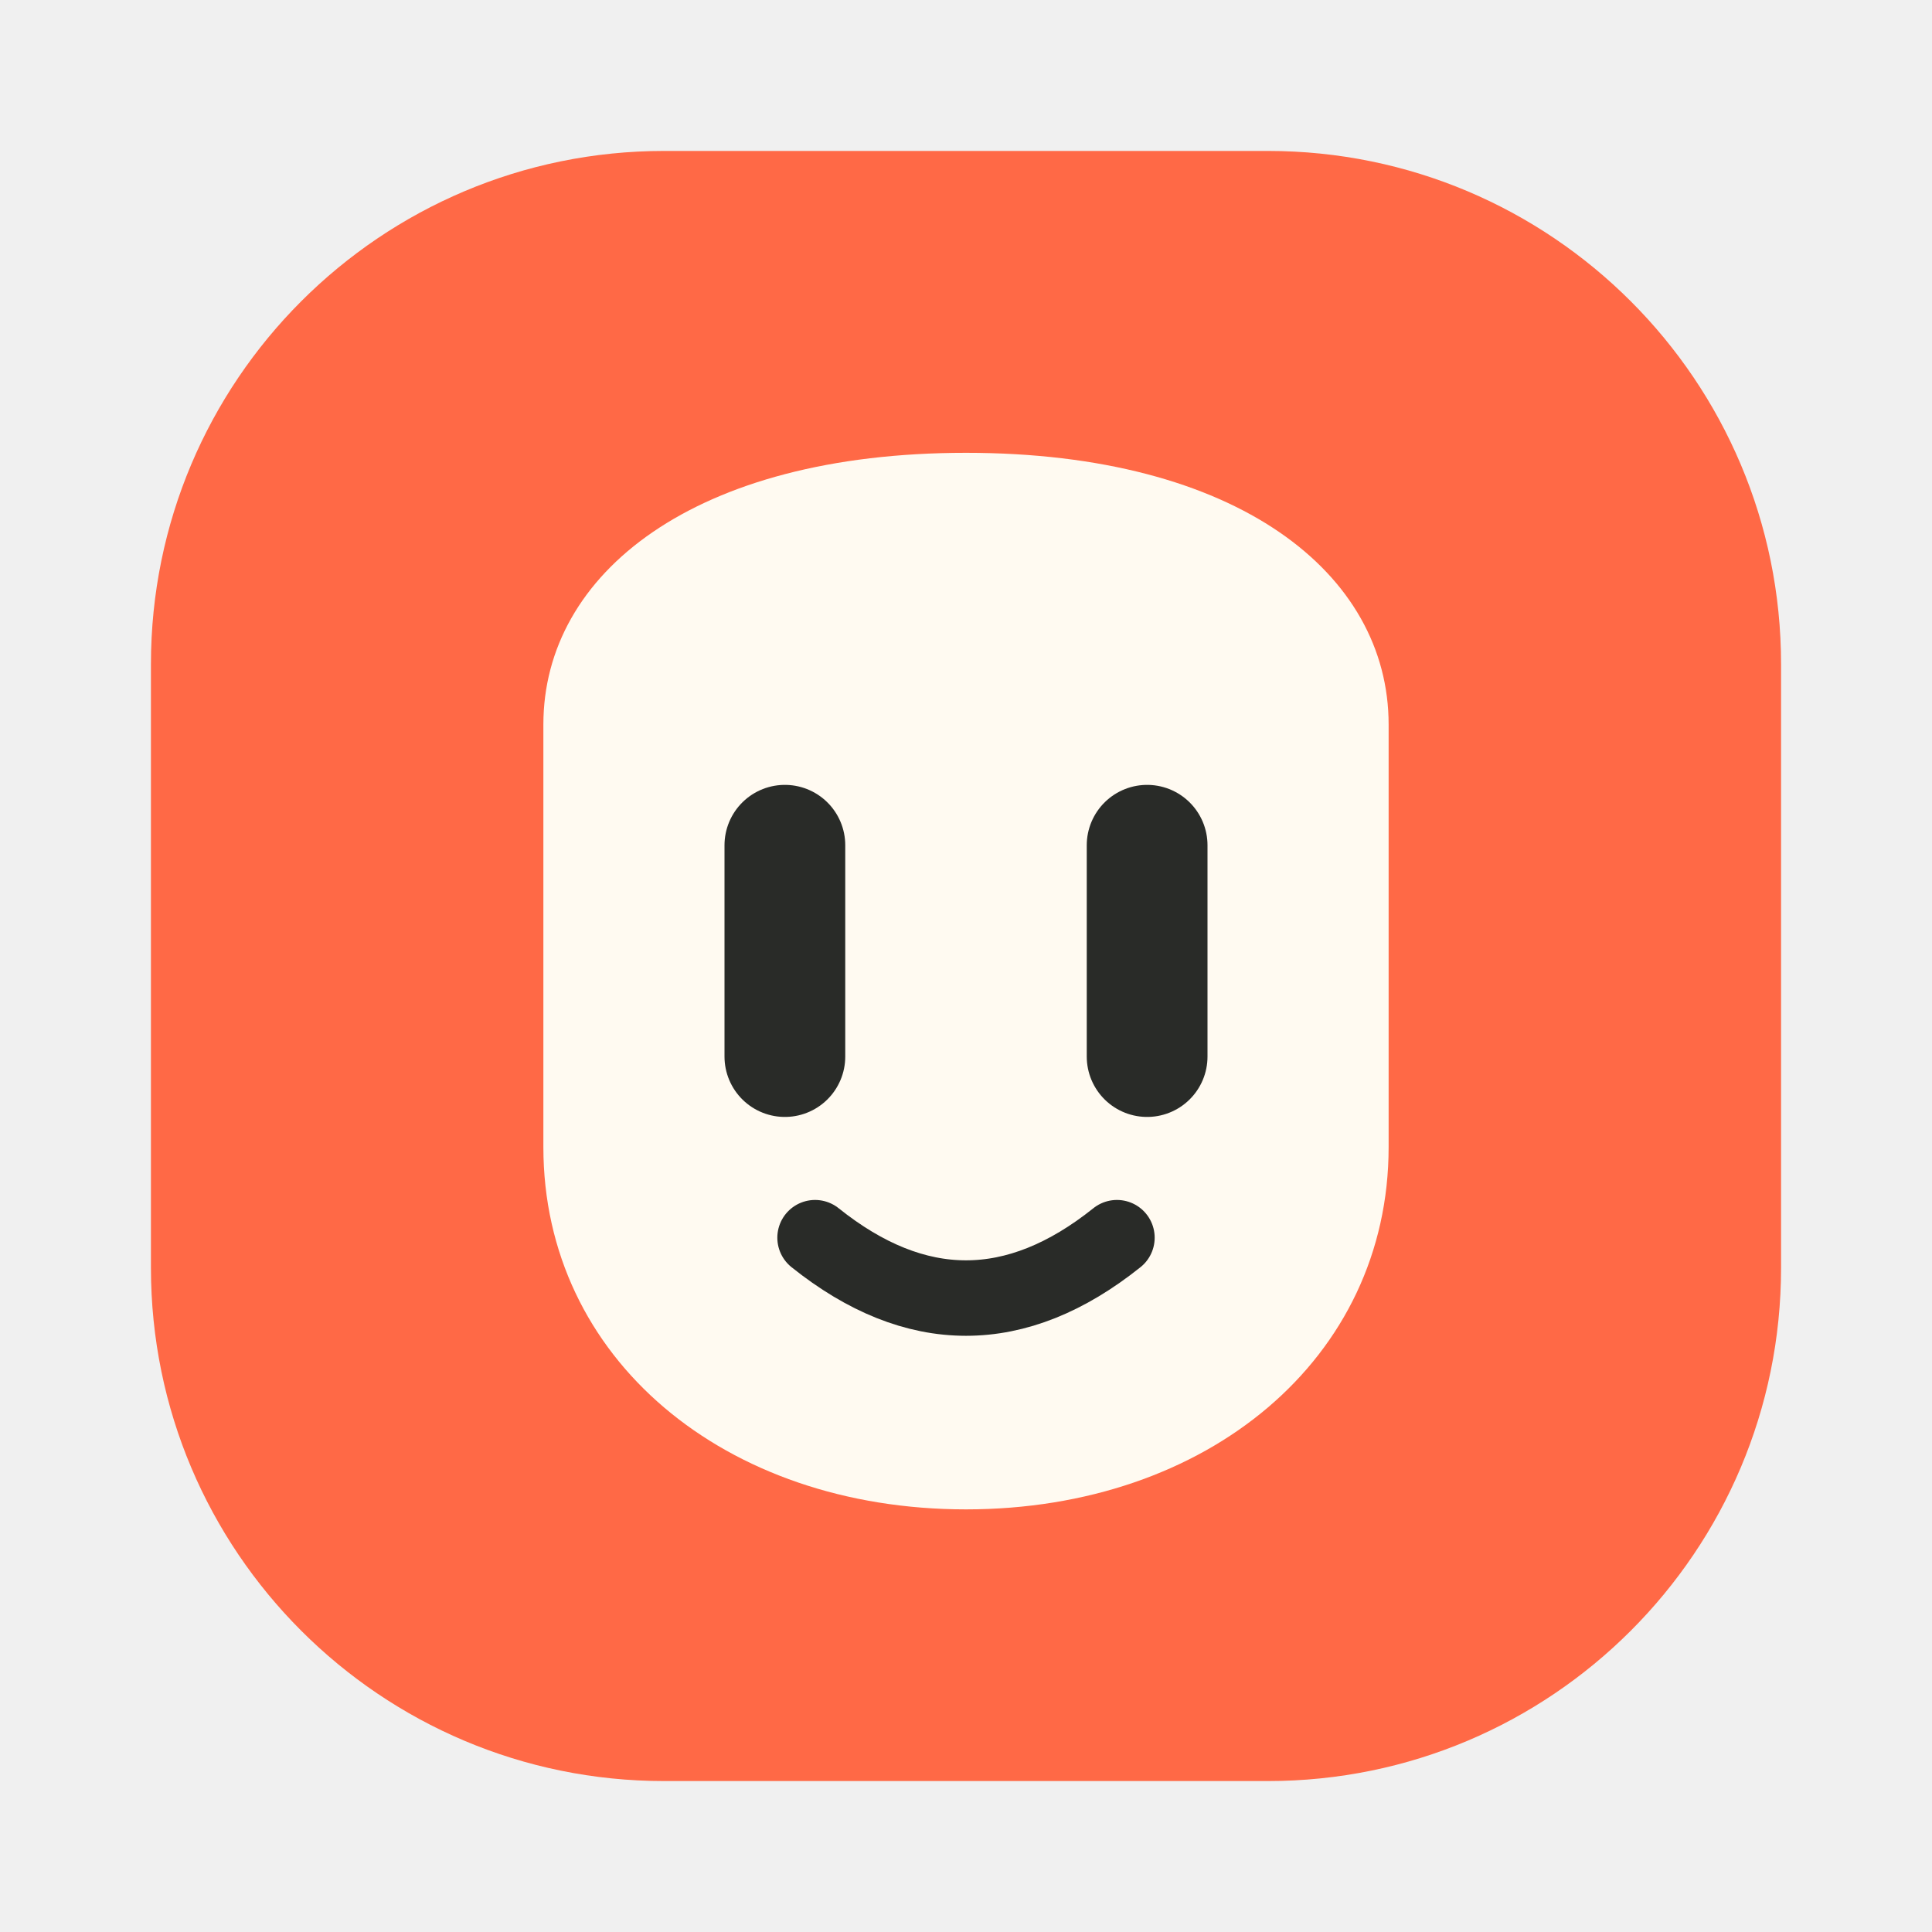
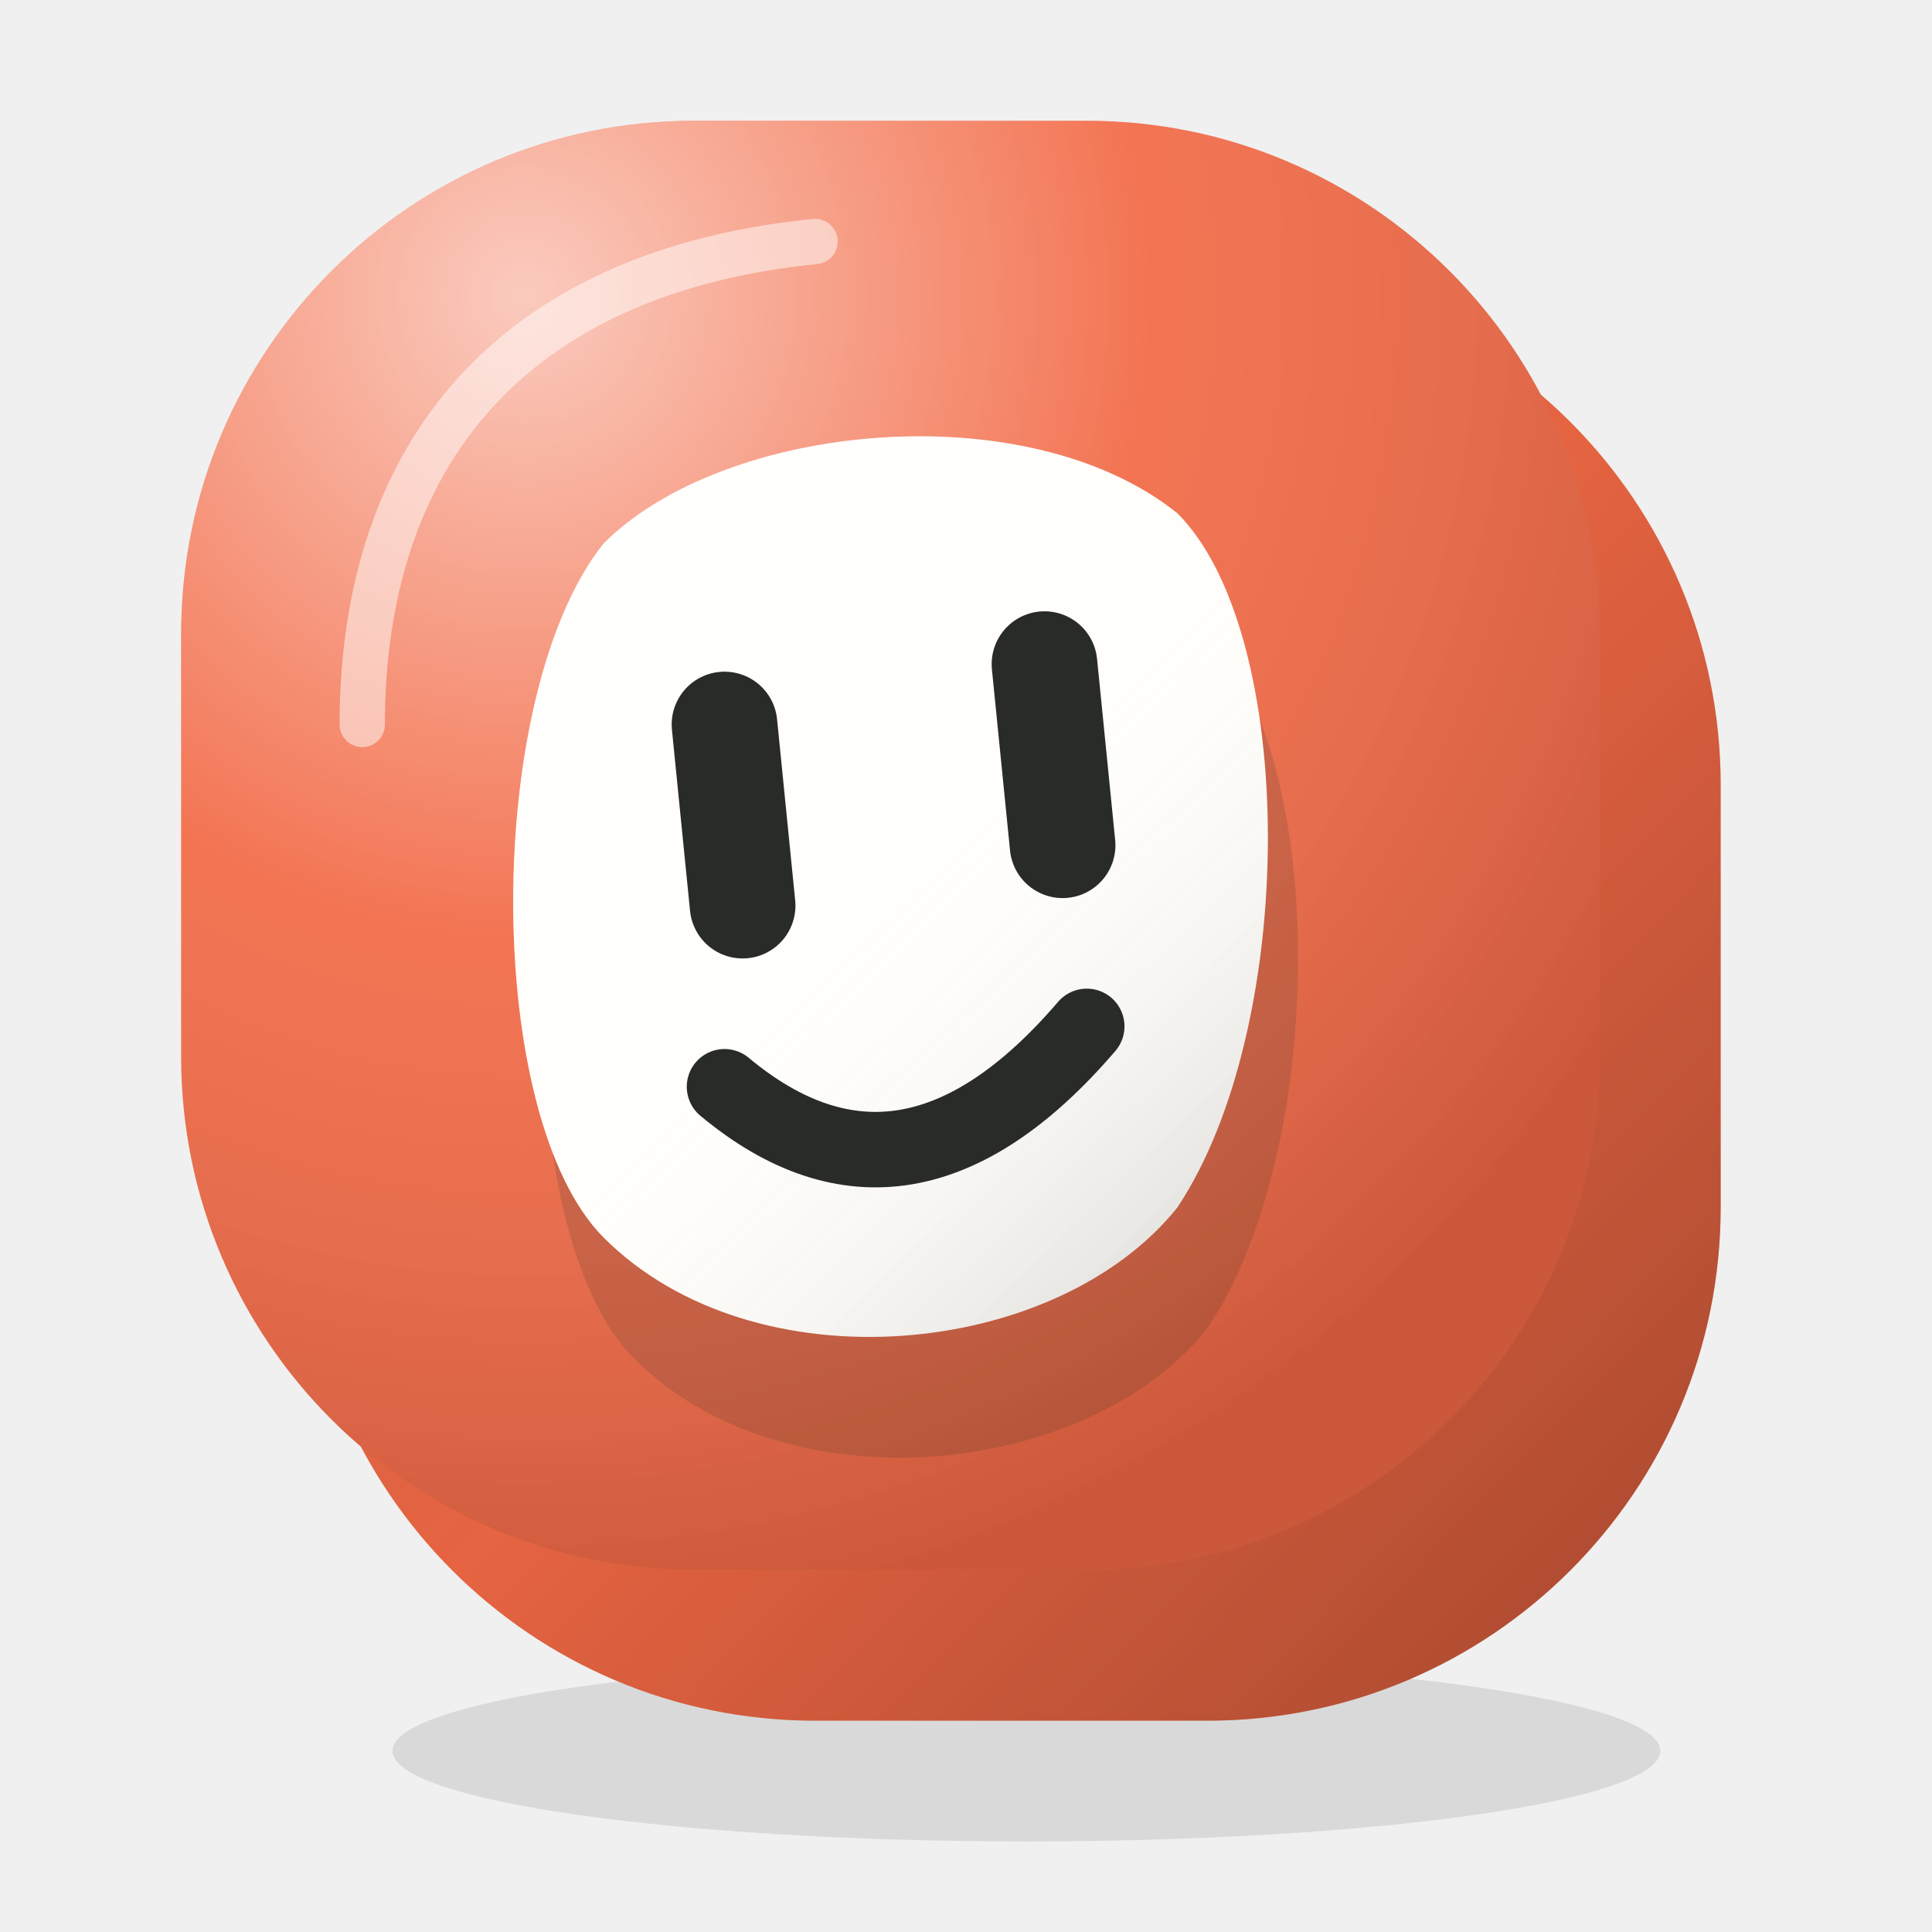
- <svg xmlns="http://www.w3.org/2000/svg" viewBox="0 0 64 64">
-   <rect x="5" y="5" width="54" height="54" rx="17" fill="#ff6946" />
-   <path d="M18 24c0-5 5-9 14-9s14 4 14 9v14c0 7-6 12-14 12S18 45 18 38Z" fill="#fffaf1" />
-   <path d="M26 28v7m12-7v7" stroke="#292b28" stroke-width="4" stroke-linecap="round" />
-   <path d="M27 41q5 4 10 0" fill="none" stroke="#292b28" stroke-width="2.5" stroke-linecap="round" />
+ <svg xmlns="http://www.w3.org/2000/svg" class="product-mark" viewBox="0 0 64 64">
+   <style>.mark-body,.mark-edge{fill:#f26945}.mark-face{fill:#fffefa}.mark-features{stroke:#292b28}</style>
+   <defs>
+     <linearGradient id="odwyn-icon-edge" x1="0" y1="0" x2="1" y2="1">
+       <stop stop-color="#fff" stop-opacity=".3" />
+       <stop offset=".5" stop-color="#000" stop-opacity=".05" />
+       <stop offset="1" stop-color="#000" stop-opacity=".32" />
+     </linearGradient>
+     <radialGradient id="odwyn-icon-light" cx="24%" cy="12%" r="92%">
+       <stop stop-color="#fff" stop-opacity=".65" />
+       <stop offset=".48" stop-color="#fff" stop-opacity=".08" />
+       <stop offset="1" stop-color="#000" stop-opacity=".16" />
+     </radialGradient>
+     <linearGradient id="odwyn-icon-ceramic" x1="0" y1="0" x2=".8" y2="1">
+       <stop stop-color="#fff" stop-opacity=".8" />
+       <stop offset=".55" stop-color="#fff" stop-opacity="0" />
+       <stop offset="1" stop-color="#000" stop-opacity=".12" />
+     </linearGradient>
+   </defs>
+   <ellipse cx="34" cy="58" rx="21" ry="3" fill="#292b28" opacity=".12" />
+   <rect class="mark-edge" x="10" y="9" width="47" height="48" rx="17" />
+   <rect x="10" y="9" width="47" height="48" rx="17" fill="url(#odwyn-icon-edge)" />
+   <rect class="mark-body" x="6" y="4" width="47" height="48" rx="17" />
+   <rect x="6" y="4" width="47" height="48" rx="17" fill="url(#odwyn-icon-light)" />
+   <path d="M12 24c0-9 5-15 15-16" fill="none" stroke="#fff" stroke-opacity=".5" stroke-width="1.5" stroke-linecap="round" />
+   <path d="M20 20c4-4 14-5 19-1 4 4 4 17 0 23-4 5-14 6-19 1-4-4-4-18 0-23Z" fill="#292b28" opacity=".16" transform="translate(1 2)" />
+   <path class="mark-face" d="M20 18c4-4 14-5 19-1 4 4 4 17 0 23-4 5-14 6-19 1-4-4-4-18 0-23Z" />
+   <path d="M20 18c4-4 14-5 19-1 4 4 4 17 0 23-4 5-14 6-19 1-4-4-4-18 0-23Z" fill="url(#odwyn-icon-ceramic)" />
+   <g class="mark-features" fill="none" stroke-linecap="round">
+     <path d="m24 24 .6 6m10-8 .6 6" stroke-width="3.5" />
+     <path d="M24 36q6 5 12-2" stroke-width="2.5" />
+   </g>
</svg>
